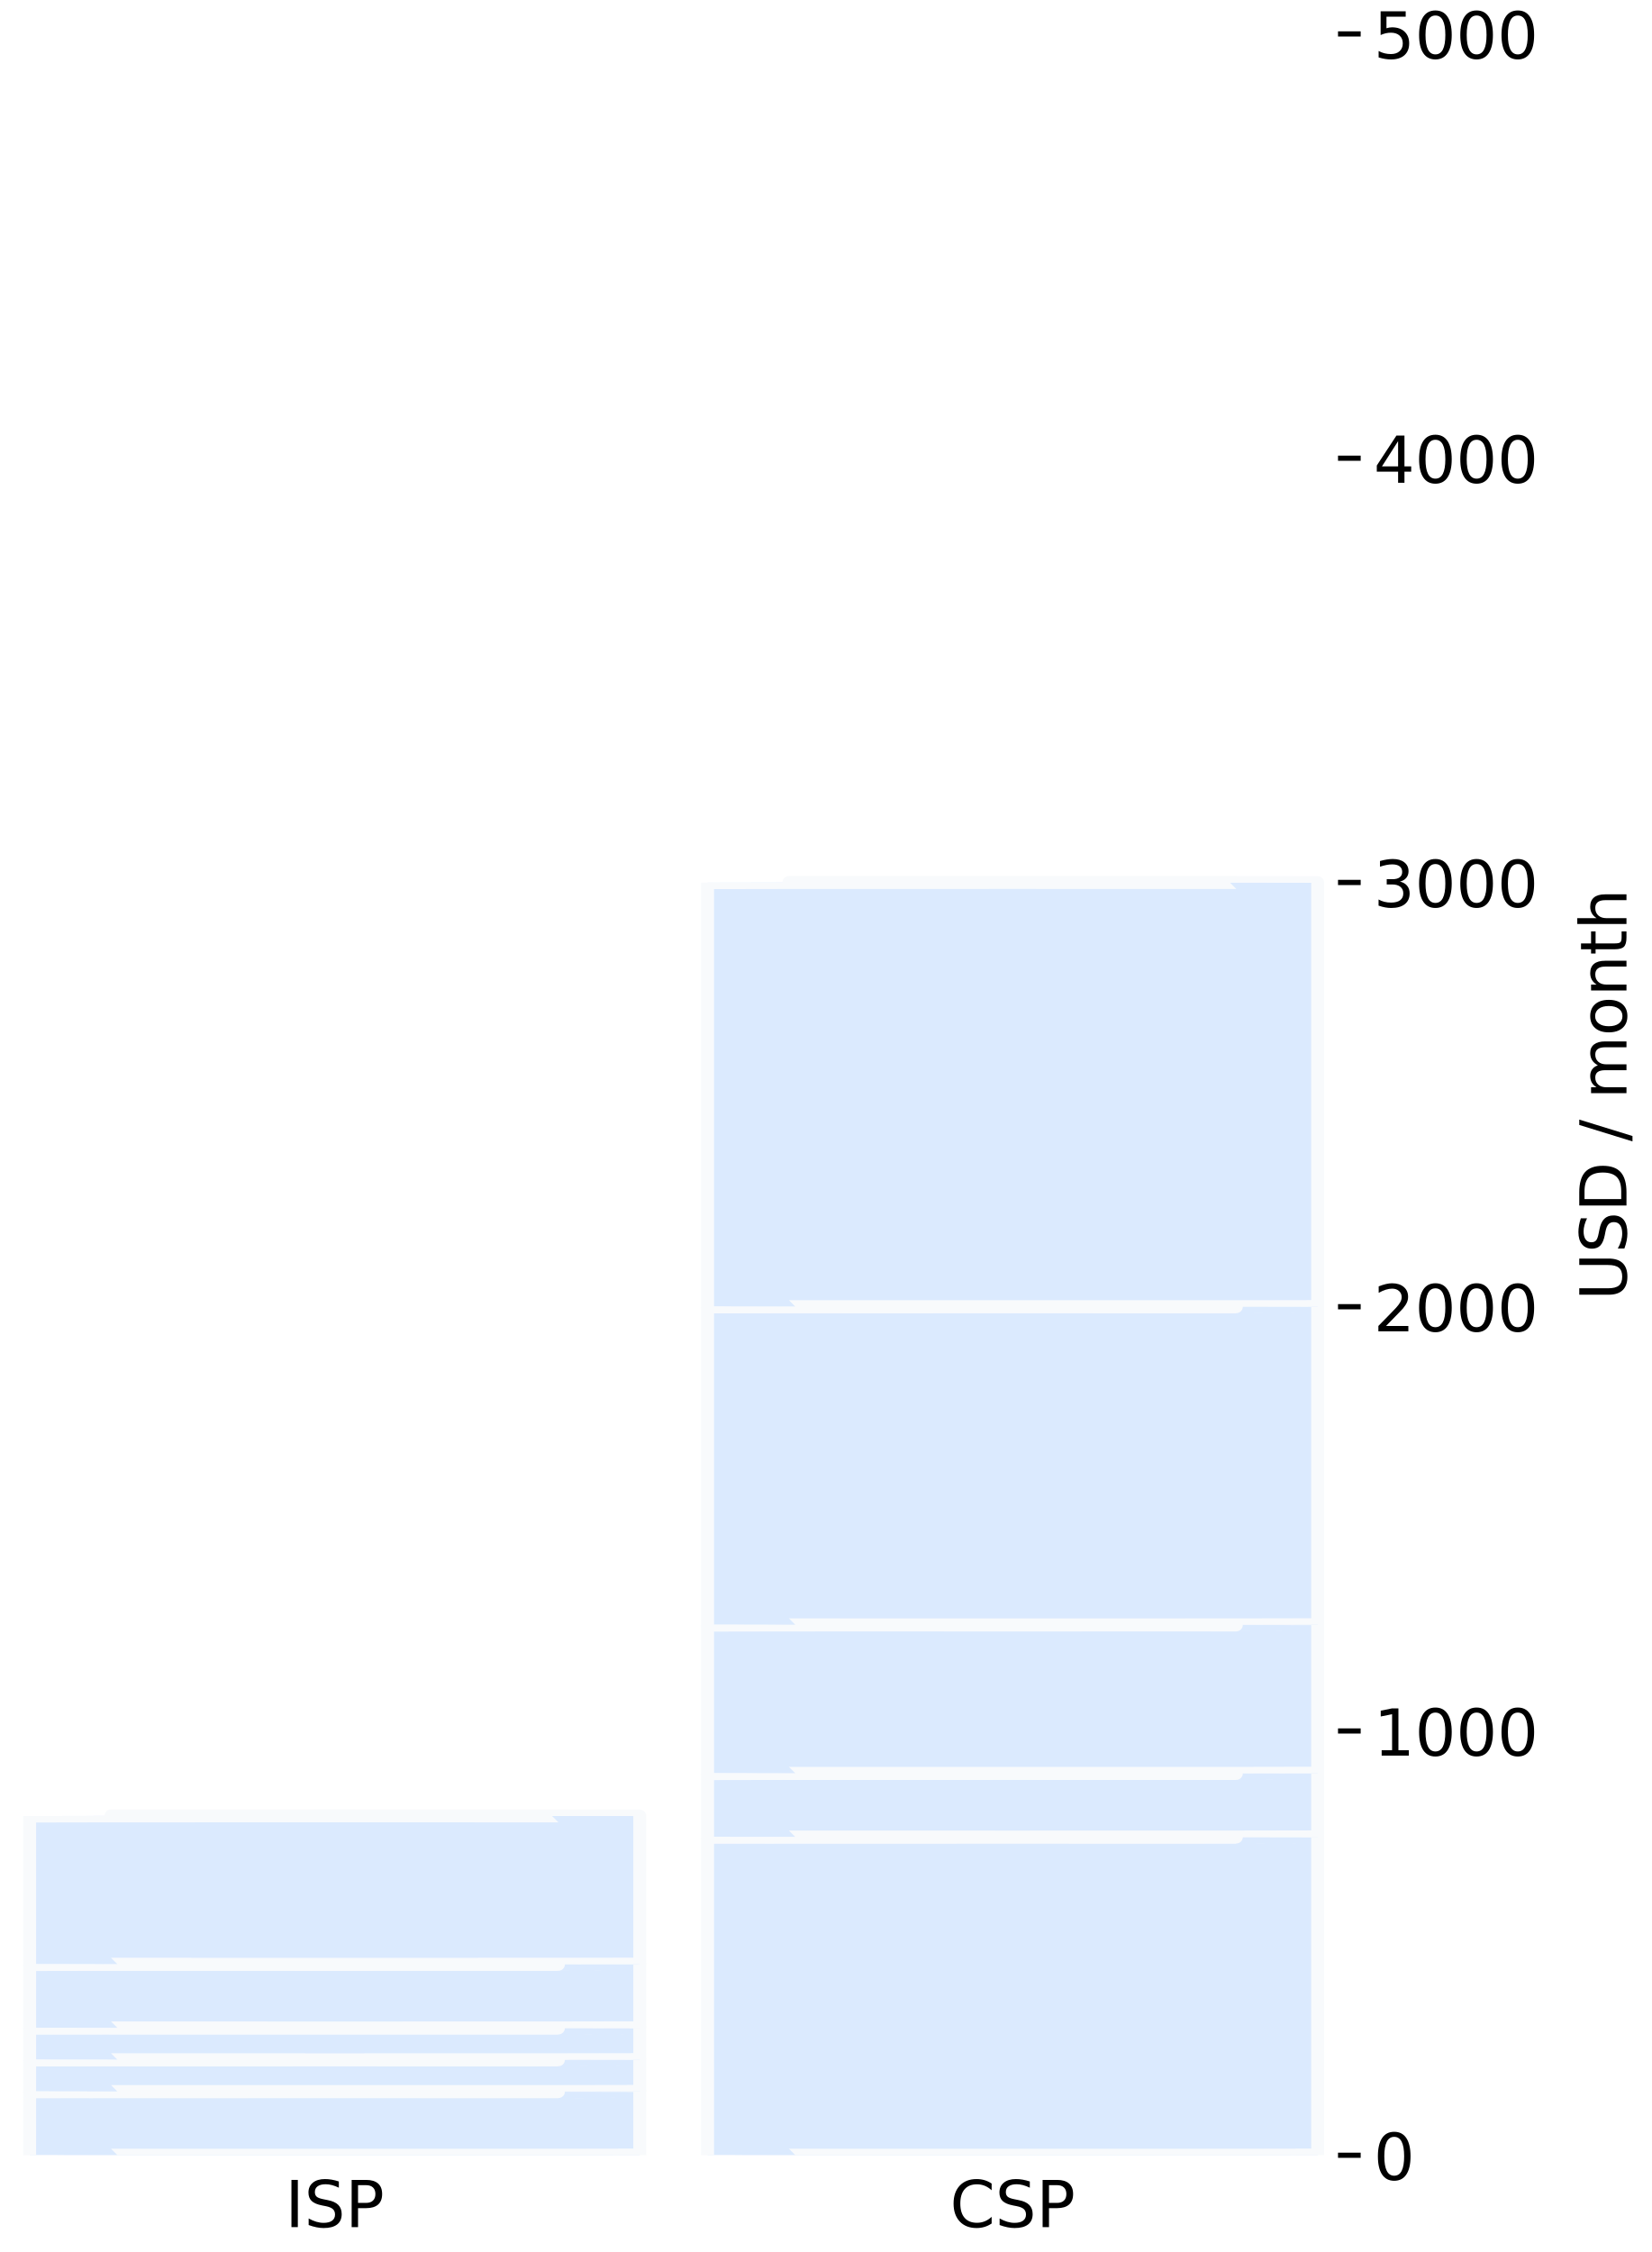
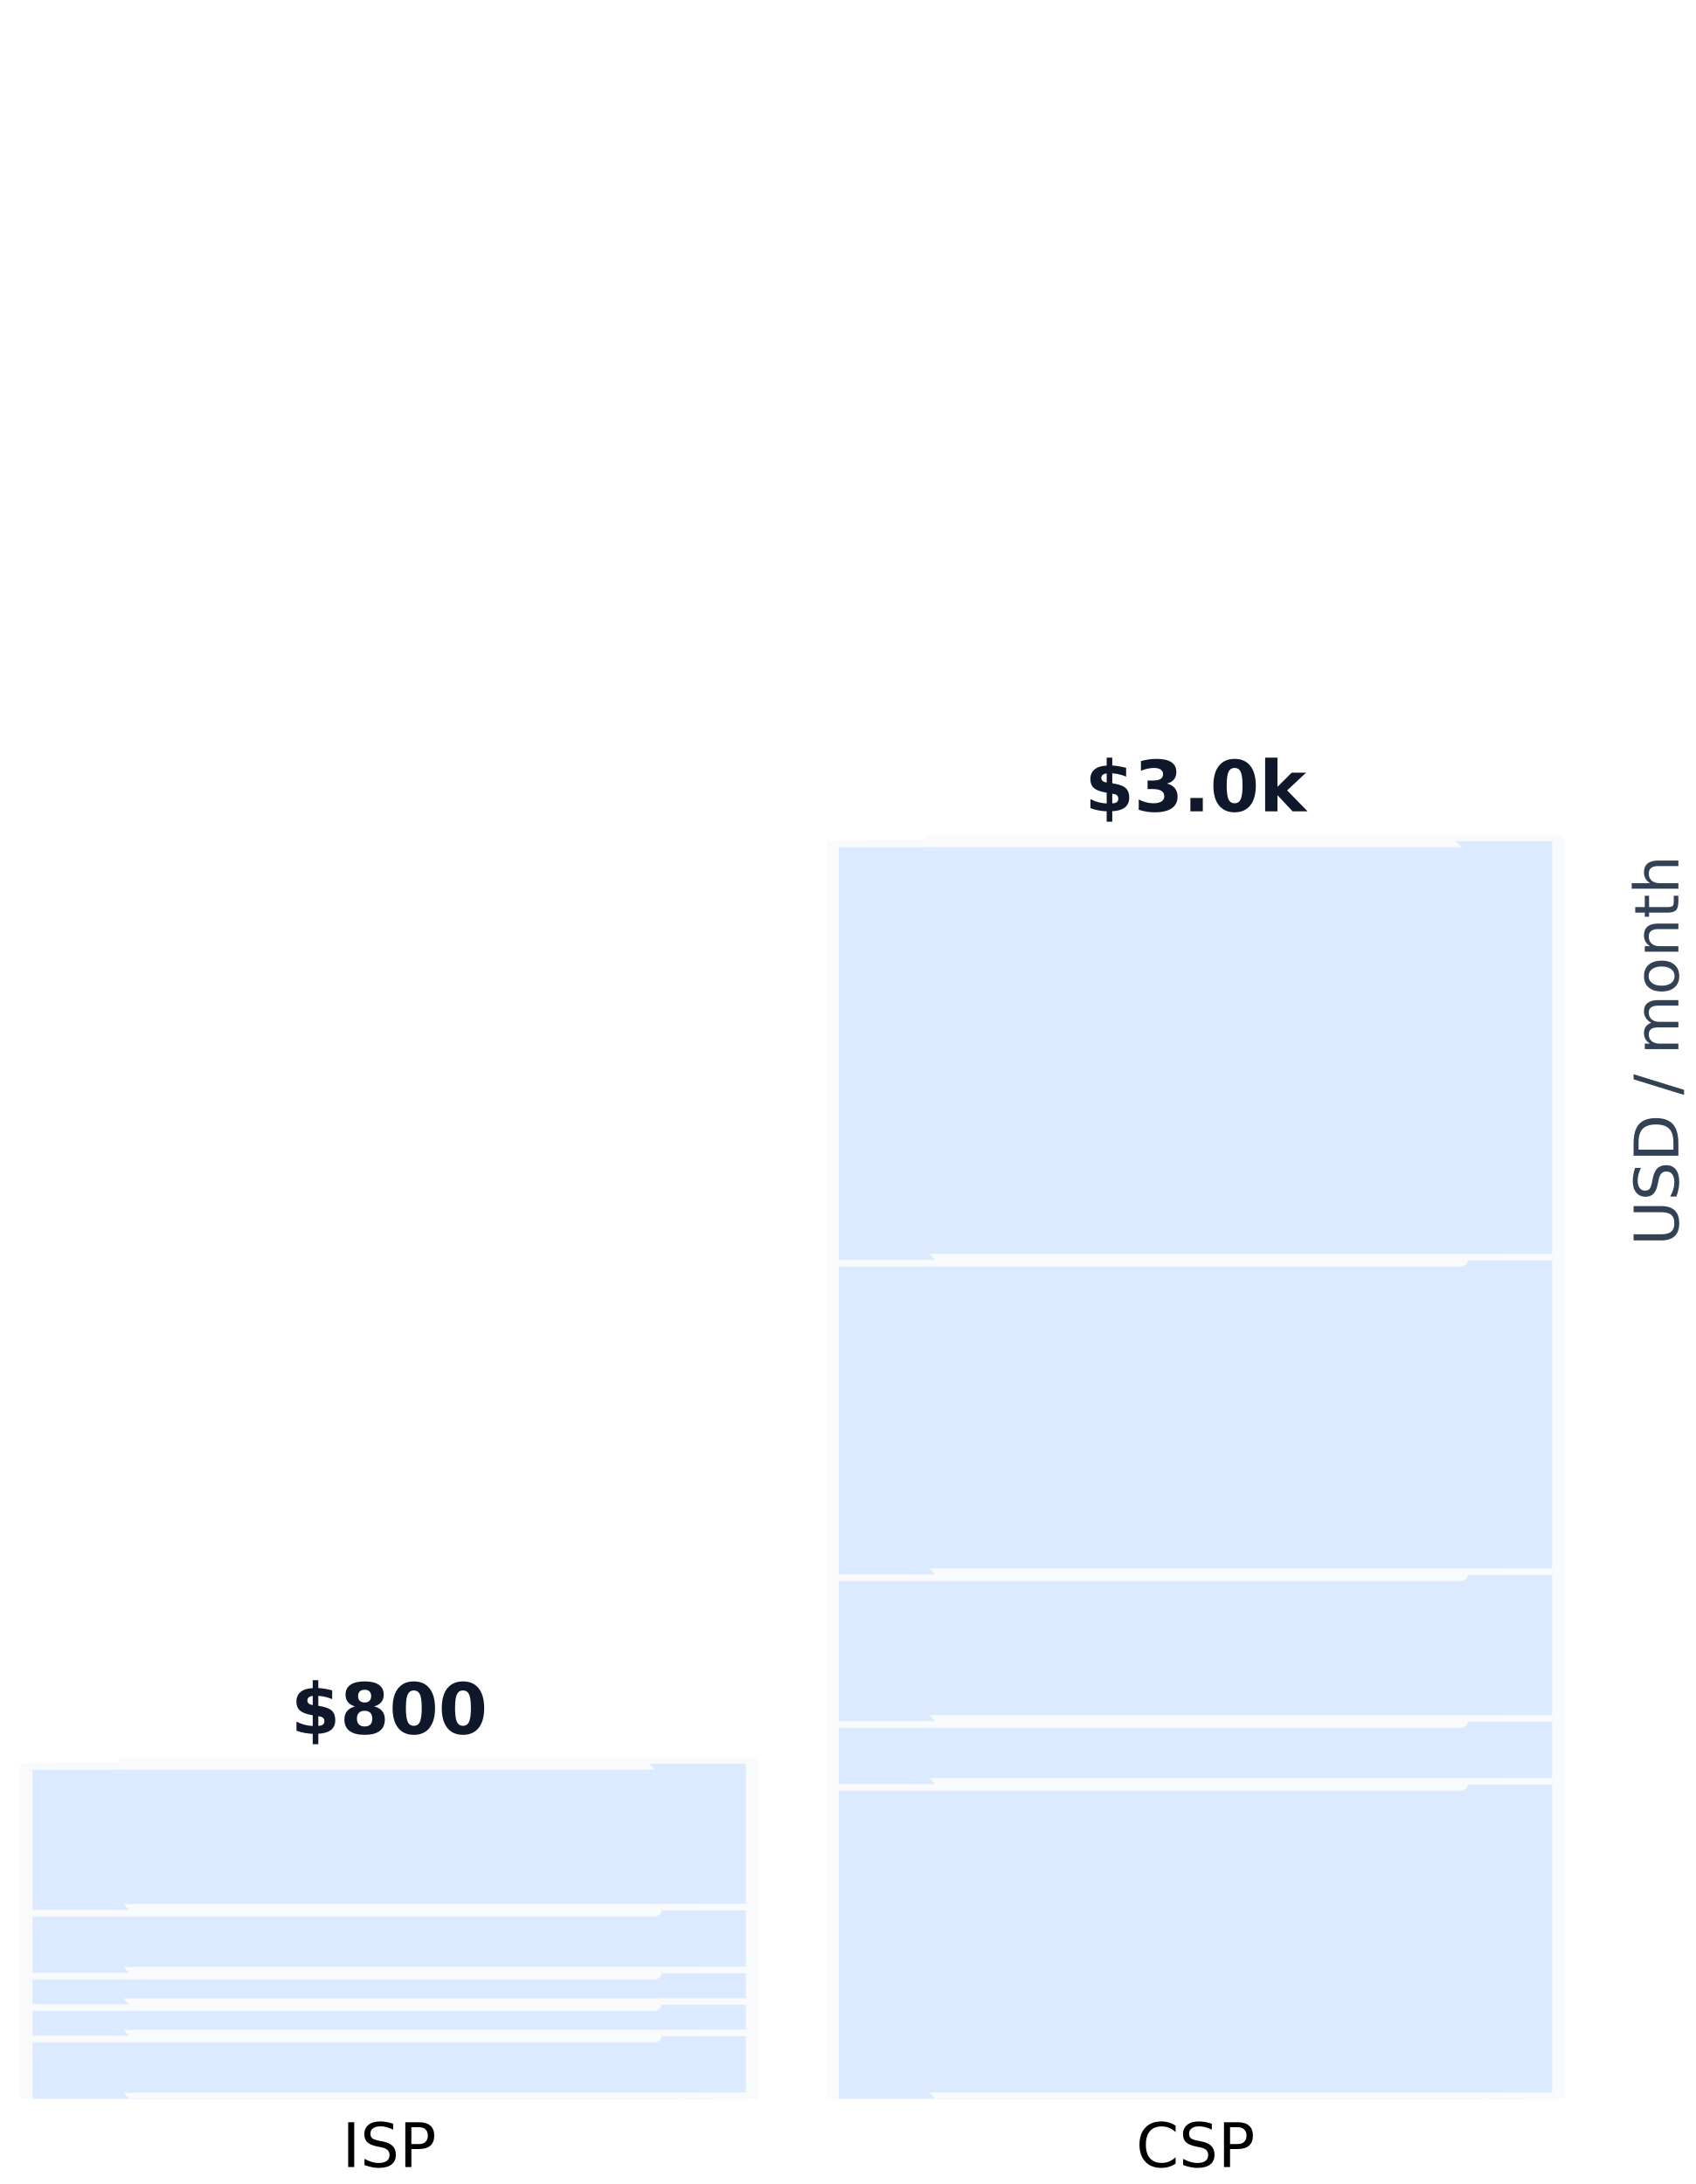
- <svg xmlns="http://www.w3.org/2000/svg" xmlns:xlink="http://www.w3.org/1999/xlink" width="255.031pt" height="347.779pt" viewBox="0 0 255.031 347.779" version="1.1">
+ <svg xmlns="http://www.w3.org/2000/svg" xmlns:xlink="http://www.w3.org/1999/xlink" width="275.905pt" height="355.5pt" viewBox="0 0 275.905 355.5" version="1.1">
  <defs>
    <style type="text/css">*{stroke-linejoin: round; stroke-linecap: butt}</style>
  </defs>
  <g id="figure_1">
    <g id="patch_1">
-       <path d="M 0 347.779  L 255.031 347.779  L 255.031 0  L 0 0  L 0 347.779  z " style="fill: none; opacity: 0" />
+       <path d="M 0 355.5  L 275.905 355.5  L 275.905 0  L 0 0  L 0 355.5  z " style="fill: none; opacity: 0" />
    </g>
    <g id="axes_1">
      <g id="patch_2">
-         <path d="M 1.44 332.839  L 206.64 332.839  L 206.64 5.239  L 1.44 5.239  L 1.44 332.839  z " style="fill: none" />
+         <path d="M 0.36 341.64  L 257.544 341.64  L 257.544 0.36  L 0.36 0.36  L 0.36 341.64  z " style="fill: none" />
      </g>
      <g id="patch_3">
-         <path d="M 54.834 332.839  L 48.552 332.839  Q 98.805 332.839 98.805 332.807  L 98.805 323.042  Q 98.805 323.011 48.552 323.011  L 54.834 323.011  Q 4.581 323.011 4.581 323.042  L 4.581 332.807  Q 4.581 332.839 54.834 332.839  z " clip-path="url(#pb67b01deae)" style="fill: #dbeafe; stroke: #f8fafc; stroke-width: 2; stroke-linejoin: miter" />
+         <path d="M 67.28 341.64  L 59.407 341.64  Q 122.391 341.64 122.391 341.607  L 122.391 331.434  Q 122.391 331.402 59.407 331.402  L 67.28 331.402  Q 4.296 331.402 4.296 331.434  L 4.296 341.607  Q 4.296 341.64 67.28 341.64  z " clip-path="url(#pbb0ba3e87f)" style="fill: #dbeafe; stroke: #f8fafc; stroke-width: 2; stroke-linejoin: miter" />
      </g>
      <g id="patch_4">
-         <path d="M 54.834 323.011  L 48.552 323.011  Q 98.805 323.011 98.805 322.979  L 98.805 318.128  Q 98.805 318.097 48.552 318.097  L 54.834 318.097  Q 4.581 318.097 4.581 318.128  L 4.581 322.979  Q 4.581 323.011 54.834 323.011  z " clip-path="url(#pb67b01deae)" style="fill: #dbeafe; stroke: #f8fafc; stroke-width: 2; stroke-linejoin: miter" />
+         <path d="M 67.28 331.402  L 59.407 331.402  Q 122.391 331.402 122.391 331.369  L 122.391 326.315  Q 122.391 326.282 59.407 326.282  L 67.28 326.282  Q 4.296 326.282 4.296 326.315  L 4.296 331.369  Q 4.296 331.402 67.28 331.402  z " clip-path="url(#pbb0ba3e87f)" style="fill: #dbeafe; stroke: #f8fafc; stroke-width: 2; stroke-linejoin: miter" />
      </g>
      <g id="patch_5">
-         <path d="M 54.834 318.097  L 48.552 318.097  Q 98.805 318.097 98.805 318.065  L 98.805 313.214  Q 98.805 313.183 48.552 313.183  L 54.834 313.183  Q 4.581 313.183 4.581 313.214  L 4.581 318.065  Q 4.581 318.097 54.834 318.097  z " clip-path="url(#pb67b01deae)" style="fill: #dbeafe; stroke: #f8fafc; stroke-width: 2; stroke-linejoin: miter" />
+         <path d="M 67.28 326.282  L 59.407 326.282  Q 122.391 326.282 122.391 326.25  L 122.391 321.196  Q 122.391 321.163 59.407 321.163  L 67.28 321.163  Q 4.296 321.163 4.296 321.196  L 4.296 326.25  Q 4.296 326.282 67.28 326.282  z " clip-path="url(#pbb0ba3e87f)" style="fill: #dbeafe; stroke: #f8fafc; stroke-width: 2; stroke-linejoin: miter" />
      </g>
      <g id="patch_6">
-         <path d="M 54.834 313.183  L 48.552 313.183  Q 98.805 313.183 98.805 313.151  L 98.805 303.386  Q 98.805 303.355 48.552 303.355  L 54.834 303.355  Q 4.581 303.355 4.581 303.386  L 4.581 313.151  Q 4.581 313.183 54.834 313.183  z " clip-path="url(#pb67b01deae)" style="fill: #dbeafe; stroke: #f8fafc; stroke-width: 2; stroke-linejoin: miter" />
+         <path d="M 67.28 321.163  L 59.407 321.163  Q 122.391 321.163 122.391 321.13  L 122.391 310.958  Q 122.391 310.925 59.407 310.925  L 67.28 310.925  Q 4.296 310.925 4.296 310.958  L 4.296 321.13  Q 4.296 321.163 67.28 321.163  z " clip-path="url(#pbb0ba3e87f)" style="fill: #dbeafe; stroke: #f8fafc; stroke-width: 2; stroke-linejoin: miter" />
      </g>
      <g id="patch_7">
-         <path d="M 54.834 303.355  L 48.552 303.355  Q 98.805 303.355 98.805 303.323  L 98.805 280.454  Q 98.805 280.423 48.552 280.423  L 54.834 280.423  Q 4.581 280.423 4.581 280.454  L 4.581 303.323  Q 4.581 303.355 54.834 303.355  z " clip-path="url(#pb67b01deae)" style="fill: #dbeafe; stroke: #f8fafc; stroke-width: 2; stroke-linejoin: miter" />
+         <path d="M 67.28 310.925  L 59.407 310.925  Q 122.391 310.925 122.391 310.892  L 122.391 287.068  Q 122.391 287.035 59.407 287.035  L 67.28 287.035  Q 4.296 287.035 4.296 287.068  L 4.296 310.892  Q 4.296 310.925 67.28 310.925  z " clip-path="url(#pbb0ba3e87f)" style="fill: #dbeafe; stroke: #f8fafc; stroke-width: 2; stroke-linejoin: miter" />
      </g>
      <g id="patch_8">
-         <path d="M 159.528 332.839  L 153.246 332.839  Q 203.499 332.839 203.499 332.807  L 203.499 283.73  Q 203.499 283.699 153.246 283.699  L 159.528 283.699  Q 109.275 283.699 109.275 283.73  L 109.275 332.807  Q 109.275 332.839 159.528 332.839  z " clip-path="url(#pb67b01deae)" style="fill: #dbeafe; stroke: #f8fafc; stroke-width: 2; stroke-linejoin: miter" />
+         <path d="M 198.497 341.64  L 190.624 341.64  Q 253.608 341.64 253.608 341.607  L 253.608 290.481  Q 253.608 290.448 190.624 290.448  L 198.497 290.448  Q 135.513 290.448 135.513 290.481  L 135.513 341.607  Q 135.513 341.64 198.497 341.64  z " clip-path="url(#pbb0ba3e87f)" style="fill: #dbeafe; stroke: #f8fafc; stroke-width: 2; stroke-linejoin: miter" />
      </g>
      <g id="patch_9">
-         <path d="M 159.528 283.699  L 153.246 283.699  Q 203.499 283.699 203.499 283.667  L 203.499 273.902  Q 203.499 273.871 153.246 273.871  L 159.528 273.871  Q 109.275 273.871 109.275 273.902  L 109.275 283.667  Q 109.275 283.699 159.528 283.699  z " clip-path="url(#pb67b01deae)" style="fill: #dbeafe; stroke: #f8fafc; stroke-width: 2; stroke-linejoin: miter" />
+         <path d="M 198.497 290.448  L 190.624 290.448  Q 253.608 290.448 253.608 290.415  L 253.608 280.242  Q 253.608 280.21 190.624 280.21  L 198.497 280.21  Q 135.513 280.21 135.513 280.242  L 135.513 290.415  Q 135.513 290.448 198.497 290.448  z " clip-path="url(#pbb0ba3e87f)" style="fill: #dbeafe; stroke: #f8fafc; stroke-width: 2; stroke-linejoin: miter" />
      </g>
      <g id="patch_10">
-         <path d="M 159.528 273.871  L 153.246 273.871  Q 203.499 273.871 203.499 273.839  L 203.499 250.97  Q 203.499 250.939 153.246 250.939  L 159.528 250.939  Q 109.275 250.939 109.275 250.97  L 109.275 273.839  Q 109.275 273.871 159.528 273.871  z " clip-path="url(#pb67b01deae)" style="fill: #dbeafe; stroke: #f8fafc; stroke-width: 2; stroke-linejoin: miter" />
+         <path d="M 198.497 280.21  L 190.624 280.21  Q 253.608 280.21 253.608 280.177  L 253.608 256.353  Q 253.608 256.32 190.624 256.32  L 198.497 256.32  Q 135.513 256.32 135.513 256.353  L 135.513 280.177  Q 135.513 280.21 198.497 280.21  z " clip-path="url(#pbb0ba3e87f)" style="fill: #dbeafe; stroke: #f8fafc; stroke-width: 2; stroke-linejoin: miter" />
      </g>
      <g id="patch_11">
-         <path d="M 159.528 250.939  L 153.246 250.939  Q 203.499 250.939 203.499 250.907  L 203.499 201.83  Q 203.499 201.799 153.246 201.799  L 159.528 201.799  Q 109.275 201.799 109.275 201.83  L 109.275 250.907  Q 109.275 250.939 159.528 250.939  z " clip-path="url(#pb67b01deae)" style="fill: #dbeafe; stroke: #f8fafc; stroke-width: 2; stroke-linejoin: miter" />
+         <path d="M 198.497 256.32  L 190.624 256.32  Q 253.608 256.32 253.608 256.287  L 253.608 205.161  Q 253.608 205.128 190.624 205.128  L 198.497 205.128  Q 135.513 205.128 135.513 205.161  L 135.513 256.287  Q 135.513 256.32 198.497 256.32  z " clip-path="url(#pbb0ba3e87f)" style="fill: #dbeafe; stroke: #f8fafc; stroke-width: 2; stroke-linejoin: miter" />
      </g>
      <g id="patch_12">
-         <path d="M 159.528 201.799  L 153.246 201.799  Q 203.499 201.799 203.499 201.767  L 203.499 136.31  Q 203.499 136.279 153.246 136.279  L 159.528 136.279  Q 109.275 136.279 109.275 136.31  L 109.275 201.767  Q 109.275 201.799 159.528 201.799  z " clip-path="url(#pb67b01deae)" style="fill: #dbeafe; stroke: #f8fafc; stroke-width: 2; stroke-linejoin: miter" />
+         <path d="M 198.497 205.128  L 190.624 205.128  Q 253.608 205.128 253.608 205.095  L 253.608 136.905  Q 253.608 136.872 190.624 136.872  L 198.497 136.872  Q 135.513 136.872 135.513 136.905  L 135.513 205.095  Q 135.513 205.128 198.497 205.128  z " clip-path="url(#pbb0ba3e87f)" style="fill: #dbeafe; stroke: #f8fafc; stroke-width: 2; stroke-linejoin: miter" />
      </g>
      <g id="matplotlib.axis_1">
        <g id="xtick_1">
          <g id="line2d_1" />
          <g id="text_1">
-             <g transform="translate(44.029 343.9365) scale(0.1 -0.1)">
+             <g transform="translate(55.67977 352.7377) scale(0.1 -0.1)">
              <defs>
                <path id="DejaVuSans-2c" d="M 628 4666  L 1259 4666  L 1259 0  L 628 0  L 628 4666  z " transform="scale(0.015625)" />
                <path id="DejaVuSans-36" d="M 3425 4513  L 3425 3897  Q 3066 4069 2747 4153  Q 2428 4238 2131 4238  Q 1616 4238 1336 4038  Q 1056 3838 1056 3469  Q 1056 3159 1242 3001  Q 1428 2844 1947 2747  L 2328 2669  Q 3034 2534 3370 2195  Q 3706 1856 3706 1288  Q 3706 609 3251 259  Q 2797 -91 1919 -91  Q 1588 -91 1214 -16  Q 841 59 441 206  L 441 856  Q 825 641 1194 531  Q 1563 422 1919 422  Q 2459 422 2753 634  Q 3047 847 3047 1241  Q 3047 1584 2836 1778  Q 2625 1972 2144 2069  L 1759 2144  Q 1053 2284 737 2584  Q 422 2884 422 3419  Q 422 4038 858 4394  Q 1294 4750 2059 4750  Q 2388 4750 2728 4690  Q 3069 4631 3425 4513  z " transform="scale(0.015625)" />
                <path id="DejaVuSans-33" d="M 1259 4147  L 1259 2394  L 2053 2394  Q 2494 2394 2734 2622  Q 2975 2850 2975 3272  Q 2975 3691 2734 3919  Q 2494 4147 2053 4147  L 1259 4147  z M 628 4666  L 2053 4666  Q 2838 4666 3239 4311  Q 3641 3956 3641 3272  Q 3641 2581 3239 2228  Q 2838 1875 2053 1875  L 1259 1875  L 1259 0  L 628 0  L 628 4666  z " transform="scale(0.015625)" />
              </defs>
              <use xlink:href="#DejaVuSans-2c" />
              <use xlink:href="#DejaVuSans-36" transform="translate(29.5 0)" />
              <use xlink:href="#DejaVuSans-33" transform="translate(92.98438 0)" />
            </g>
          </g>
        </g>
        <g id="xtick_2">
          <g id="line2d_2" />
          <g id="text_2">
-             <g transform="translate(146.7065 343.9365) scale(0.1 -0.1)">
+             <g transform="translate(184.8797 352.7377) scale(0.1 -0.1)">
              <defs>
                <path id="DejaVuSans-26" d="M 4122 4306  L 4122 3641  Q 3803 3938 3442 4084  Q 3081 4231 2675 4231  Q 1875 4231 1450 3742  Q 1025 3253 1025 2328  Q 1025 1406 1450 917  Q 1875 428 2675 428  Q 3081 428 3442 575  Q 3803 722 4122 1019  L 4122 359  Q 3791 134 3420 21  Q 3050 -91 2638 -91  Q 1578 -91 968 557  Q 359 1206 359 2328  Q 359 3453 968 4101  Q 1578 4750 2638 4750  Q 3056 4750 3426 4639  Q 3797 4528 4122 4306  z " transform="scale(0.015625)" />
              </defs>
              <use xlink:href="#DejaVuSans-26" />
              <use xlink:href="#DejaVuSans-36" transform="translate(69.82812 0)" />
              <use xlink:href="#DejaVuSans-33" transform="translate(133.3125 0)" />
            </g>
          </g>
        </g>
      </g>
      <g id="matplotlib.axis_2">
-         <g id="ytick_1">
-           <g id="line2d_3">
-             <defs>
-               <path id="mff83dd9deb" d="M 0 0  L 3.5 0  " style="stroke: #000000; stroke-width: 0.8" />
-             </defs>
-             <g>
-               <use xlink:href="#mff83dd9deb" x="206.64" y="332.839" style="stroke: #000000; stroke-width: 0.8" />
-             </g>
-           </g>
-           <g id="text_3">
-             <g transform="translate(212.14 336.6377) scale(0.1 -0.1)">
-               <defs>
-                 <path id="DejaVuSans-13" d="M 2034 4250  Q 1547 4250 1301 3770  Q 1056 3291 1056 2328  Q 1056 1369 1301 889  Q 1547 409 2034 409  Q 2525 409 2770 889  Q 3016 1369 3016 2328  Q 3016 3291 2770 3770  Q 2525 4250 2034 4250  z M 2034 4750  Q 2819 4750 3233 4129  Q 3647 3509 3647 2328  Q 3647 1150 3233 529  Q 2819 -91 2034 -91  Q 1250 -91 836 529  Q 422 1150 422 2328  Q 422 3509 836 4129  Q 1250 4750 2034 4750  z " transform="scale(0.015625)" />
-               </defs>
-               <use xlink:href="#DejaVuSans-13" />
-             </g>
-           </g>
-         </g>
-         <g id="ytick_2">
-           <g id="line2d_4">
-             <g>
-               <use xlink:href="#mff83dd9deb" x="206.64" y="267.319" style="stroke: #000000; stroke-width: 0.8" />
-             </g>
-           </g>
-           <g id="text_4">
-             <g transform="translate(212.14 271.1177) scale(0.1 -0.1)">
-               <defs>
-                 <path id="DejaVuSans-14" d="M 794 531  L 1825 531  L 1825 4091  L 703 3866  L 703 4441  L 1819 4666  L 2450 4666  L 2450 531  L 3481 531  L 3481 0  L 794 0  L 794 531  z " transform="scale(0.015625)" />
-               </defs>
-               <use xlink:href="#DejaVuSans-14" />
-               <use xlink:href="#DejaVuSans-13" transform="translate(63.625 0)" />
-               <use xlink:href="#DejaVuSans-13" transform="translate(127.25 0)" />
-               <use xlink:href="#DejaVuSans-13" transform="translate(190.875 0)" />
-             </g>
-           </g>
-         </g>
-         <g id="ytick_3">
-           <g id="line2d_5">
-             <g>
-               <use xlink:href="#mff83dd9deb" x="206.64" y="201.799" style="stroke: #000000; stroke-width: 0.8" />
-             </g>
-           </g>
-           <g id="text_5">
-             <g transform="translate(212.14 205.5977) scale(0.1 -0.1)">
-               <defs>
-                 <path id="DejaVuSans-15" d="M 1228 531  L 3431 531  L 3431 0  L 469 0  L 469 531  Q 828 903 1448 1529  Q 2069 2156 2228 2338  Q 2531 2678 2651 2914  Q 2772 3150 2772 3378  Q 2772 3750 2511 3984  Q 2250 4219 1831 4219  Q 1534 4219 1204 4116  Q 875 4013 500 3803  L 500 4441  Q 881 4594 1212 4672  Q 1544 4750 1819 4750  Q 2544 4750 2975 4387  Q 3406 4025 3406 3419  Q 3406 3131 3298 2873  Q 3191 2616 2906 2266  Q 2828 2175 2409 1742  Q 1991 1309 1228 531  z " transform="scale(0.015625)" />
-               </defs>
-               <use xlink:href="#DejaVuSans-15" />
-               <use xlink:href="#DejaVuSans-13" transform="translate(63.625 0)" />
-               <use xlink:href="#DejaVuSans-13" transform="translate(127.25 0)" />
-               <use xlink:href="#DejaVuSans-13" transform="translate(190.875 0)" />
-             </g>
-           </g>
-         </g>
-         <g id="ytick_4">
-           <g id="line2d_6">
-             <g>
-               <use xlink:href="#mff83dd9deb" x="206.64" y="136.279" style="stroke: #000000; stroke-width: 0.8" />
-             </g>
-           </g>
-           <g id="text_6">
-             <g transform="translate(212.14 140.0777) scale(0.1 -0.1)">
-               <defs>
-                 <path id="DejaVuSans-16" d="M 2597 2516  Q 3050 2419 3304 2112  Q 3559 1806 3559 1356  Q 3559 666 3084 287  Q 2609 -91 1734 -91  Q 1441 -91 1130 -33  Q 819 25 488 141  L 488 750  Q 750 597 1062 519  Q 1375 441 1716 441  Q 2309 441 2620 675  Q 2931 909 2931 1356  Q 2931 1769 2642 2001  Q 2353 2234 1838 2234  L 1294 2234  L 1294 2753  L 1863 2753  Q 2328 2753 2575 2939  Q 2822 3125 2822 3475  Q 2822 3834 2567 4026  Q 2313 4219 1838 4219  Q 1578 4219 1281 4162  Q 984 4106 628 3988  L 628 4550  Q 988 4650 1302 4700  Q 1616 4750 1894 4750  Q 2613 4750 3031 4423  Q 3450 4097 3450 3541  Q 3450 3153 3228 2886  Q 3006 2619 2597 2516  z " transform="scale(0.015625)" />
-               </defs>
-               <use xlink:href="#DejaVuSans-16" />
-               <use xlink:href="#DejaVuSans-13" transform="translate(63.625 0)" />
-               <use xlink:href="#DejaVuSans-13" transform="translate(127.25 0)" />
-               <use xlink:href="#DejaVuSans-13" transform="translate(190.875 0)" />
-             </g>
-           </g>
-         </g>
-         <g id="ytick_5">
-           <g id="line2d_7">
-             <g>
-               <use xlink:href="#mff83dd9deb" x="206.64" y="70.759" style="stroke: #000000; stroke-width: 0.8" />
-             </g>
-           </g>
-           <g id="text_7">
-             <g transform="translate(212.14 74.55766) scale(0.1 -0.1)">
-               <defs>
-                 <path id="DejaVuSans-17" d="M 2419 4116  L 825 1625  L 2419 1625  L 2419 4116  z M 2253 4666  L 3047 4666  L 3047 1625  L 3713 1625  L 3713 1100  L 3047 1100  L 3047 0  L 2419 0  L 2419 1100  L 313 1100  L 313 1709  L 2253 4666  z " transform="scale(0.015625)" />
-               </defs>
-               <use xlink:href="#DejaVuSans-17" />
-               <use xlink:href="#DejaVuSans-13" transform="translate(63.625 0)" />
-               <use xlink:href="#DejaVuSans-13" transform="translate(127.25 0)" />
-               <use xlink:href="#DejaVuSans-13" transform="translate(190.875 0)" />
-             </g>
-           </g>
-         </g>
-         <g id="ytick_6">
-           <g id="line2d_8">
-             <g>
-               <use xlink:href="#mff83dd9deb" x="206.64" y="5.239" style="stroke: #000000; stroke-width: 0.8" />
-             </g>
-           </g>
-           <g id="text_8">
-             <g transform="translate(212.14 9.037656) scale(0.1 -0.1)">
-               <defs>
-                 <path id="DejaVuSans-18" d="M 691 4666  L 3169 4666  L 3169 4134  L 1269 4134  L 1269 2991  Q 1406 3038 1543 3061  Q 1681 3084 1819 3084  Q 2600 3084 3056 2656  Q 3513 2228 3513 1497  Q 3513 744 3044 326  Q 2575 -91 1722 -91  Q 1428 -91 1123 -41  Q 819 9 494 109  L 494 744  Q 775 591 1075 516  Q 1375 441 1709 441  Q 2250 441 2565 725  Q 2881 1009 2881 1497  Q 2881 1984 2565 2268  Q 2250 2553 1709 2553  Q 1456 2553 1204 2497  Q 953 2441 691 2322  L 691 4666  z " transform="scale(0.015625)" />
-               </defs>
-               <use xlink:href="#DejaVuSans-18" />
-               <use xlink:href="#DejaVuSans-13" transform="translate(63.625 0)" />
-               <use xlink:href="#DejaVuSans-13" transform="translate(127.25 0)" />
-               <use xlink:href="#DejaVuSans-13" transform="translate(190.875 0)" />
-             </g>
-           </g>
-         </g>
-         <g id="text_9">
-           <g transform="translate(251.1884 200.8123) rotate(-90) scale(0.1 -0.1)">
+         <g id="text_3">
+           <g style="fill: #334155" transform="translate(273.1424 202.7734) rotate(-90) scale(0.1 -0.1)">
            <defs>
              <path id="DejaVuSans-38" d="M 556 4666  L 1191 4666  L 1191 1831  Q 1191 1081 1462 751  Q 1734 422 2344 422  Q 2950 422 3222 751  Q 3494 1081 3494 1831  L 3494 4666  L 4128 4666  L 4128 1753  Q 4128 841 3676 375  Q 3225 -91 2344 -91  Q 1459 -91 1007 375  Q 556 841 556 1753  L 556 4666  z " transform="scale(0.015625)" />
              <path id="DejaVuSans-27" d="M 1259 4147  L 1259 519  L 2022 519  Q 2988 519 3436 956  Q 3884 1394 3884 2338  Q 3884 3275 3436 3711  Q 2988 4147 2022 4147  L 1259 4147  z M 628 4666  L 1925 4666  Q 3281 4666 3915 4102  Q 4550 3538 4550 2338  Q 4550 1131 3912 565  Q 3275 0 1925 0  L 628 0  L 628 4666  z " transform="scale(0.015625)" />
              <path id="DejaVuSans-3" transform="scale(0.015625)" />
              <path id="DejaVuSans-12" d="M 1625 4666  L 2156 4666  L 531 -594  L 0 -594  L 1625 4666  z " transform="scale(0.015625)" />
              <path id="DejaVuSans-50" d="M 3328 2828  Q 3544 3216 3844 3400  Q 4144 3584 4550 3584  Q 5097 3584 5394 3201  Q 5691 2819 5691 2113  L 5691 0  L 5113 0  L 5113 2094  Q 5113 2597 4934 2840  Q 4756 3084 4391 3084  Q 3944 3084 3684 2787  Q 3425 2491 3425 1978  L 3425 0  L 2847 0  L 2847 2094  Q 2847 2600 2669 2842  Q 2491 3084 2119 3084  Q 1678 3084 1418 2786  Q 1159 2488 1159 1978  L 1159 0  L 581 0  L 581 3500  L 1159 3500  L 1159 2956  Q 1356 3278 1631 3431  Q 1906 3584 2284 3584  Q 2666 3584 2933 3390  Q 3200 3197 3328 2828  z " transform="scale(0.015625)" />
              <path id="DejaVuSans-52" d="M 1959 3097  Q 1497 3097 1228 2736  Q 959 2375 959 1747  Q 959 1119 1226 758  Q 1494 397 1959 397  Q 2419 397 2687 759  Q 2956 1122 2956 1747  Q 2956 2369 2687 2733  Q 2419 3097 1959 3097  z M 1959 3584  Q 2709 3584 3137 3096  Q 3566 2609 3566 1747  Q 3566 888 3137 398  Q 2709 -91 1959 -91  Q 1206 -91 779 398  Q 353 888 353 1747  Q 353 2609 779 3096  Q 1206 3584 1959 3584  z " transform="scale(0.015625)" />
              <path id="DejaVuSans-51" d="M 3513 2113  L 3513 0  L 2938 0  L 2938 2094  Q 2938 2591 2744 2837  Q 2550 3084 2163 3084  Q 1697 3084 1428 2787  Q 1159 2491 1159 1978  L 1159 0  L 581 0  L 581 3500  L 1159 3500  L 1159 2956  Q 1366 3272 1645 3428  Q 1925 3584 2291 3584  Q 2894 3584 3203 3211  Q 3513 2838 3513 2113  z " transform="scale(0.015625)" />
              <path id="DejaVuSans-57" d="M 1172 4494  L 1172 3500  L 2356 3500  L 2356 3053  L 1172 3053  L 1172 1153  Q 1172 725 1289 603  Q 1406 481 1766 481  L 2356 481  L 2356 0  L 1766 0  Q 1100 0 847 248  Q 594 497 594 1153  L 594 3053  L 172 3053  L 172 3500  L 594 3500  L 594 4494  L 1172 4494  z " transform="scale(0.015625)" />
              <path id="DejaVuSans-4b" d="M 3513 2113  L 3513 0  L 2938 0  L 2938 2094  Q 2938 2591 2744 2837  Q 2550 3084 2163 3084  Q 1697 3084 1428 2787  Q 1159 2491 1159 1978  L 1159 0  L 581 0  L 581 4863  L 1159 4863  L 1159 2956  Q 1366 3272 1645 3428  Q 1925 3584 2291 3584  Q 2894 3584 3203 3211  Q 3513 2838 3513 2113  z " transform="scale(0.015625)" />
            </defs>
            <use xlink:href="#DejaVuSans-38" />
            <use xlink:href="#DejaVuSans-36" transform="translate(73.1875 0)" />
            <use xlink:href="#DejaVuSans-27" transform="translate(136.6719 0)" />
            <use xlink:href="#DejaVuSans-3" transform="translate(213.6719 0)" />
            <use xlink:href="#DejaVuSans-12" transform="translate(245.4531 0)" />
            <use xlink:href="#DejaVuSans-3" transform="translate(279.1406 0)" />
            <use xlink:href="#DejaVuSans-50" transform="translate(310.9219 0)" />
            <use xlink:href="#DejaVuSans-52" transform="translate(408.3281 0)" />
            <use xlink:href="#DejaVuSans-51" transform="translate(469.5156 0)" />
            <use xlink:href="#DejaVuSans-57" transform="translate(532.8906 0)" />
            <use xlink:href="#DejaVuSans-4b" transform="translate(572.0938 0)" />
          </g>
        </g>
      </g>
+       <g id="text_4">
+         <g style="fill: #0f172a" transform="translate(47.34087 282.2248) scale(0.115 -0.115)">
+           <defs>
+             <path id="DejaVuSans-Bold-7" d="M 2484 -941  L 1978 -941  L 1975 0  Q 1584 16 1218 87  Q 853 159 506 288  L 506 1106  Q 866 922 1233 823  Q 1600 725 1978 713  L 1978 1684  L 1875 1703  Q 1128 1834 814 2115  Q 500 2397 500 2925  Q 500 3484 883 3798  Q 1266 4113 1975 4141  L 1978 4863  L 2484 4863  L 2484 4153  Q 2797 4128 3109 4075  Q 3422 4022 3738 3938  L 3738 3144  Q 3425 3275 3112 3348  Q 2800 3422 2484 3438  L 2484 2541  L 2584 2522  Q 3378 2397 3698 2105  Q 4019 1813 4019 1241  Q 4019 666 3637 358  Q 3256 50 2484 6  L 2484 -941  z M 1978 2613  L 1978 3428  Q 1756 3416 1623 3308  Q 1491 3200 1491 3034  Q 1491 2850 1612 2745  Q 1734 2641 1978 2613  z M 2484 1594  L 2484 725  Q 2756 728 2892 831  Q 3028 934 3028 1141  Q 3028 1353 2903 1458  Q 2778 1563 2484 1594  z " transform="scale(0.015625)" />
+             <path id="DejaVuSans-Bold-1b" d="M 2228 2088  Q 1891 2088 1709 1903  Q 1528 1719 1528 1375  Q 1528 1031 1709 848  Q 1891 666 2228 666  Q 2563 666 2741 848  Q 2919 1031 2919 1375  Q 2919 1722 2741 1905  Q 2563 2088 2228 2088  z M 1350 2484  Q 925 2613 709 2878  Q 494 3144 494 3541  Q 494 4131 934 4440  Q 1375 4750 2228 4750  Q 3075 4750 3515 4442  Q 3956 4134 3956 3541  Q 3956 3144 3739 2878  Q 3522 2613 3097 2484  Q 3572 2353 3814 2058  Q 4056 1763 4056 1313  Q 4056 619 3595 264  Q 3134 -91 2228 -91  Q 1319 -91 855 264  Q 391 619 391 1313  Q 391 1763 633 2058  Q 875 2353 1350 2484  z M 1631 3419  Q 1631 3141 1786 2991  Q 1941 2841 2228 2841  Q 2509 2841 2662 2991  Q 2816 3141 2816 3419  Q 2816 3697 2662 3845  Q 2509 3994 2228 3994  Q 1941 3994 1786 3844  Q 1631 3694 1631 3419  z " transform="scale(0.015625)" />
+             <path id="DejaVuSans-Bold-13" d="M 2944 2338  Q 2944 3213 2780 3570  Q 2616 3928 2228 3928  Q 1841 3928 1675 3570  Q 1509 3213 1509 2338  Q 1509 1453 1675 1090  Q 1841 728 2228 728  Q 2613 728 2778 1090  Q 2944 1453 2944 2338  z M 4147 2328  Q 4147 1169 3647 539  Q 3147 -91 2228 -91  Q 1306 -91 806 539  Q 306 1169 306 2328  Q 306 3491 806 4120  Q 1306 4750 2228 4750  Q 3147 4750 3647 4120  Q 4147 3491 4147 2328  z " transform="scale(0.015625)" />
+           </defs>
+           <use xlink:href="#DejaVuSans-Bold-7" />
+           <use xlink:href="#DejaVuSans-Bold-1b" transform="translate(69.57812 0)" />
+           <use xlink:href="#DejaVuSans-Bold-13" transform="translate(139.1562 0)" />
+           <use xlink:href="#DejaVuSans-Bold-13" transform="translate(208.7344 0)" />
+         </g>
+       </g>
+       <g id="text_5">
+         <g style="fill: #0f172a" transform="translate(176.5501 132.0616) scale(0.115 -0.115)">
+           <defs>
+             <path id="DejaVuSans-Bold-16" d="M 2981 2516  Q 3453 2394 3698 2092  Q 3944 1791 3944 1325  Q 3944 631 3412 270  Q 2881 -91 1863 -91  Q 1503 -91 1142 -33  Q 781 25 428 141  L 428 1069  Q 766 900 1098 814  Q 1431 728 1753 728  Q 2231 728 2486 893  Q 2741 1059 2741 1369  Q 2741 1688 2480 1852  Q 2219 2016 1709 2016  L 1228 2016  L 1228 2791  L 1734 2791  Q 2188 2791 2409 2933  Q 2631 3075 2631 3366  Q 2631 3634 2415 3781  Q 2200 3928 1806 3928  Q 1516 3928 1219 3862  Q 922 3797 628 3669  L 628 4550  Q 984 4650 1334 4700  Q 1684 4750 2022 4750  Q 2931 4750 3382 4451  Q 3834 4153 3834 3553  Q 3834 3144 3618 2883  Q 3403 2622 2981 2516  z " transform="scale(0.015625)" />
+             <path id="DejaVuSans-Bold-11" d="M 653 1209  L 1778 1209  L 1778 0  L 653 0  L 653 1209  z " transform="scale(0.015625)" />
+             <path id="DejaVuSans-Bold-4e" d="M 538 4863  L 1656 4863  L 1656 2216  L 2944 3500  L 4244 3500  L 2534 1894  L 4378 0  L 3022 0  L 1656 1459  L 1656 0  L 538 0  L 538 4863  z " transform="scale(0.015625)" />
+           </defs>
+           <use xlink:href="#DejaVuSans-Bold-7" />
+           <use xlink:href="#DejaVuSans-Bold-16" transform="translate(69.57812 0)" />
+           <use xlink:href="#DejaVuSans-Bold-11" transform="translate(139.1562 0)" />
+           <use xlink:href="#DejaVuSans-Bold-13" transform="translate(177.1406 0)" />
+           <use xlink:href="#DejaVuSans-Bold-4e" transform="translate(246.7188 0)" />
+         </g>
+       </g>
    </g>
  </g>
  <defs>
-     <clipPath id="pb67b01deae">
-       <rect x="1.44" y="5.239" width="205.2" height="327.6" />
+     <clipPath id="pbb0ba3e87f">
+       <rect x="0.36" y="0.36" width="257.184" height="341.28" />
    </clipPath>
  </defs>
</svg>
